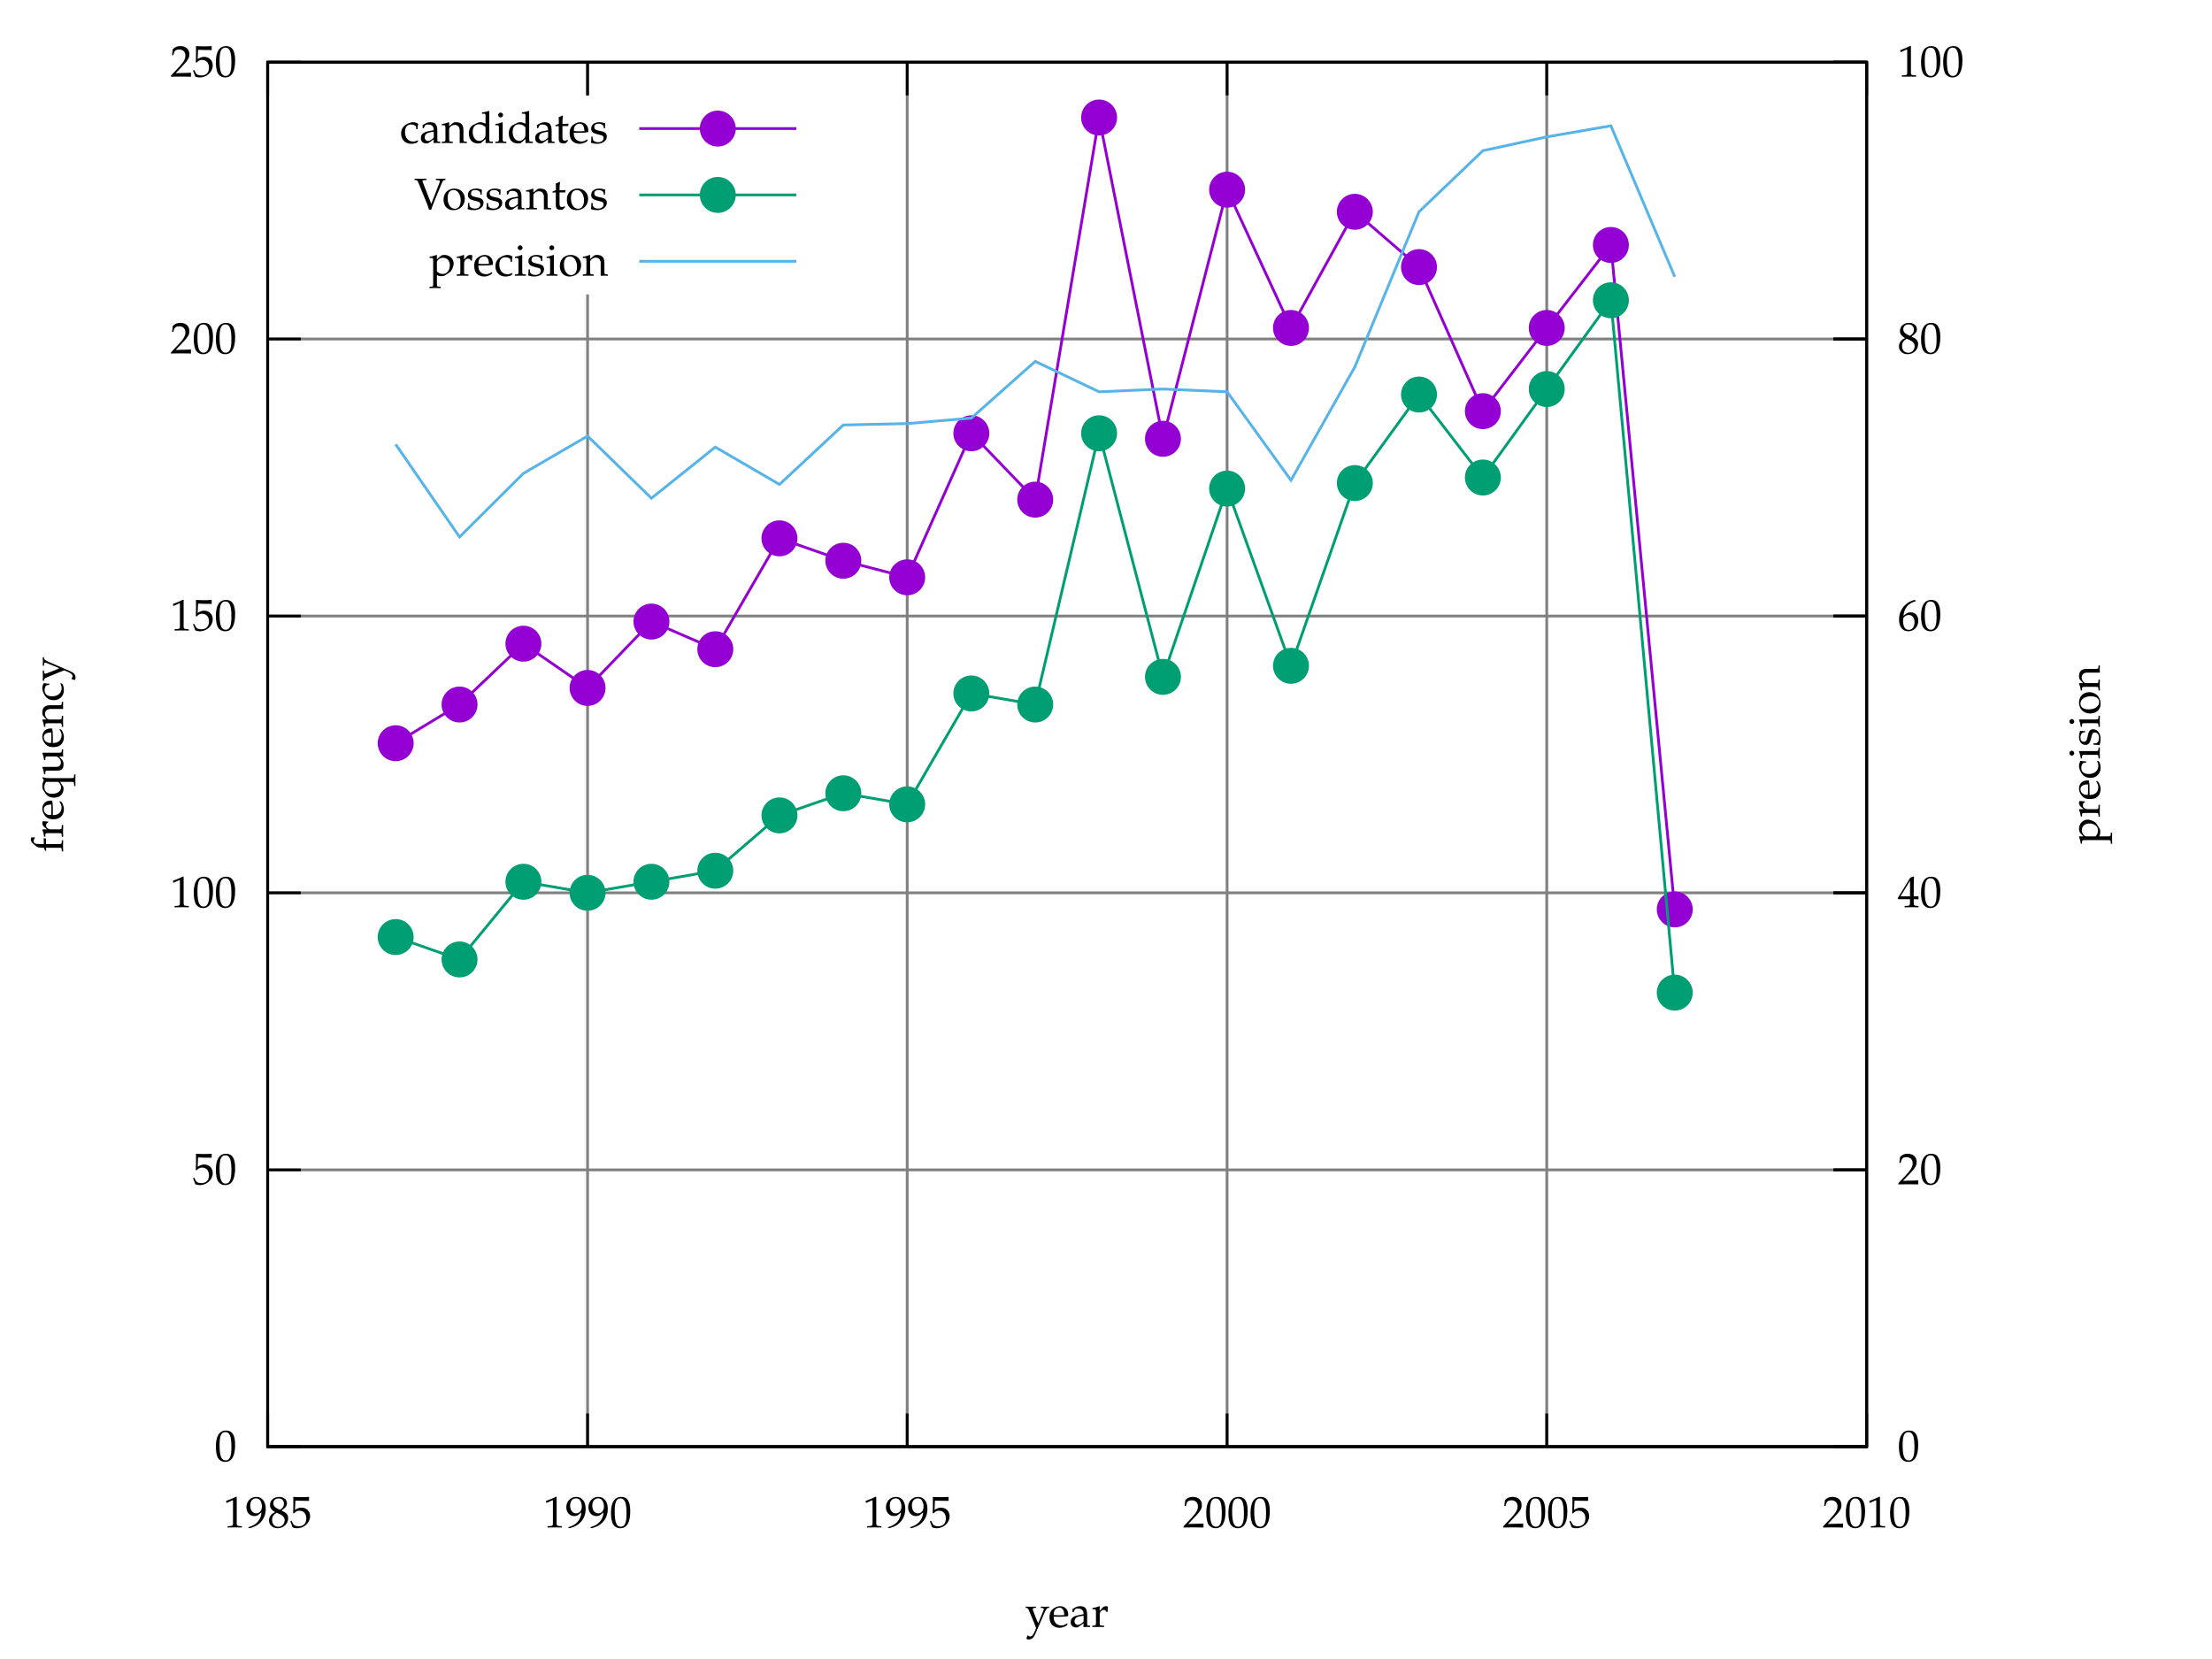
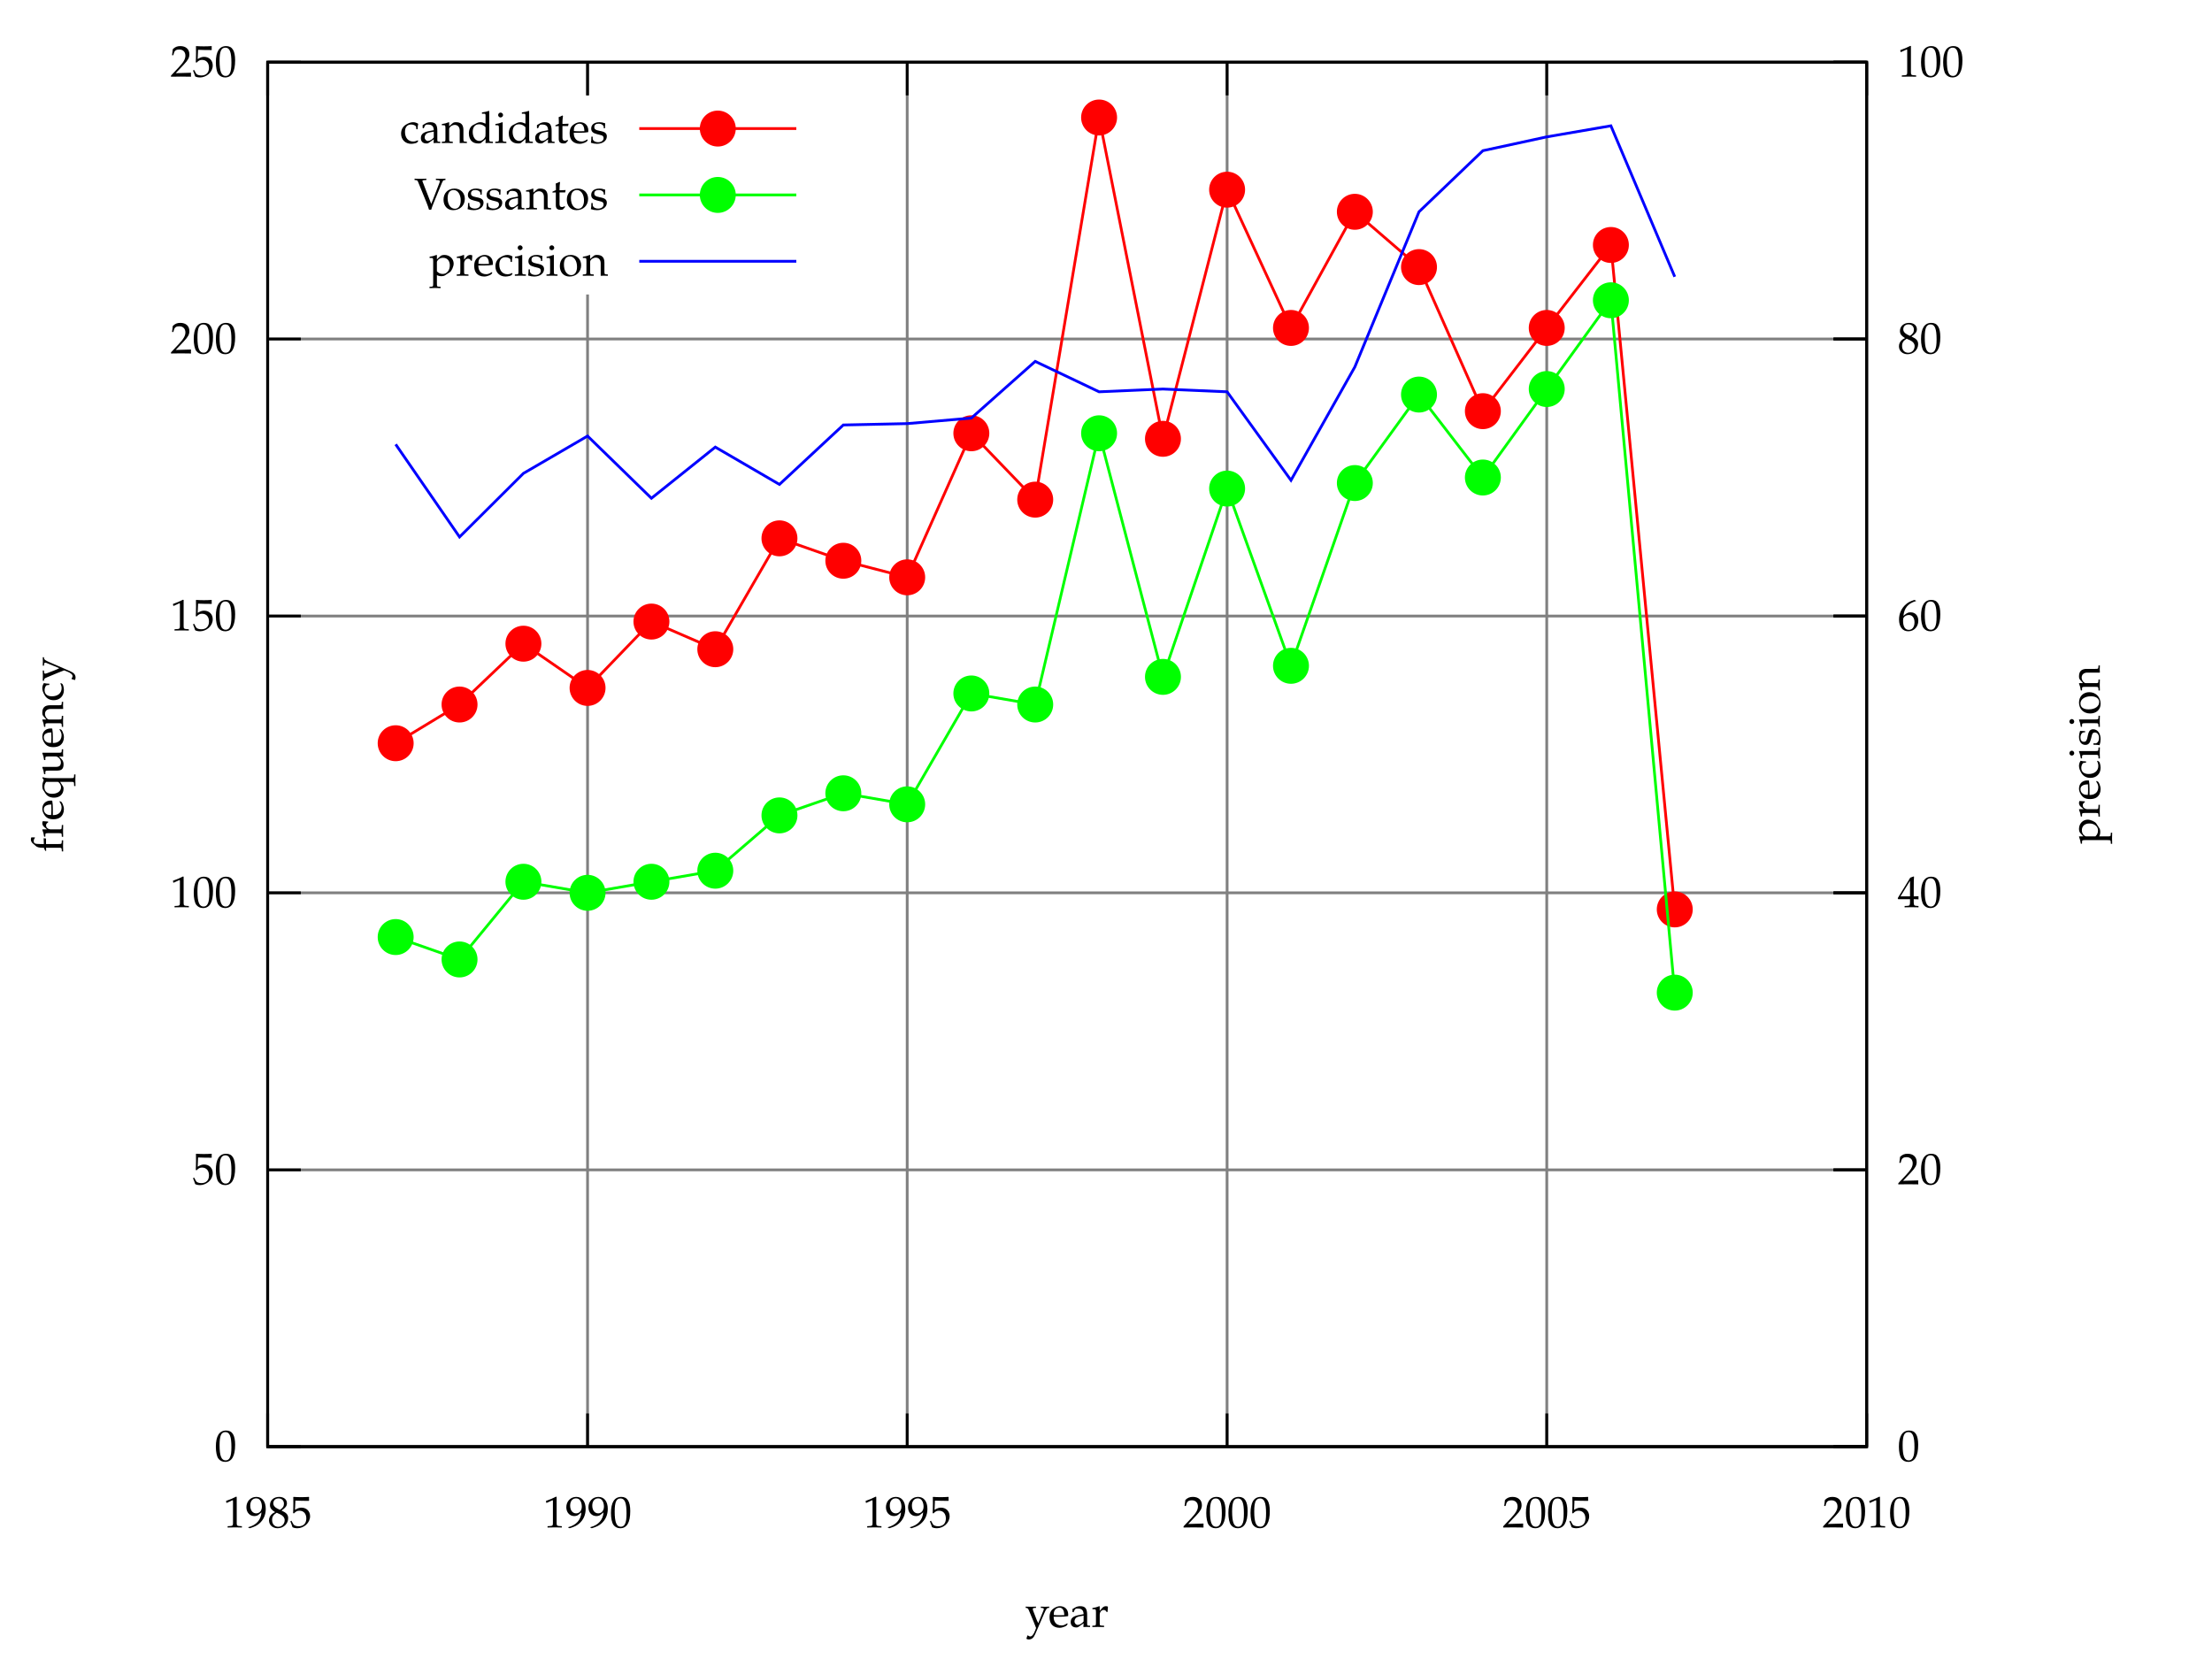
<svg xmlns="http://www.w3.org/2000/svg" xmlns:xlink="http://www.w3.org/1999/xlink" viewBox="0 0 800 600">
  <g id="gnuplot_canvas">
    <rect x="0" y="0" width="800" height="600" fill="none" />
    <defs>
      <circle id="gpDot" r="0.5" stroke-width="0.5" />
      <path id="gpPt0" stroke-width="0.167" stroke="currentColor" d="M-1,0 h2 M0,-1 v2" />
      <path id="gpPt1" stroke-width="0.167" stroke="currentColor" d="M-1,-1 L1,1 M1,-1 L-1,1" />
      <path id="gpPt2" stroke-width="0.167" stroke="currentColor" d="M-1,0 L1,0 M0,-1 L0,1 M-1,-1 L1,1 M-1,1 L1,-1" />
      <rect id="gpPt3" stroke-width="0.167" stroke="currentColor" x="-1" y="-1" width="2" height="2" />
      <rect id="gpPt4" stroke-width="0.167" stroke="currentColor" fill="currentColor" x="-1" y="-1" width="2" height="2" />
      <circle id="gpPt5" stroke-width="0.167" stroke="currentColor" cx="0" cy="0" r="1" />
      <use xlink:href="#gpPt5" id="gpPt6" fill="currentColor" stroke="none" />
      <path id="gpPt7" stroke-width="0.167" stroke="currentColor" d="M0,-1.33 L-1.33,0.67 L1.33,0.67 z" />
      <use xlink:href="#gpPt7" id="gpPt8" fill="currentColor" stroke="none" />
      <use xlink:href="#gpPt7" id="gpPt9" stroke="currentColor" transform="rotate(180)" />
      <use xlink:href="#gpPt9" id="gpPt10" fill="currentColor" stroke="none" />
      <use xlink:href="#gpPt3" id="gpPt11" stroke="currentColor" transform="rotate(45)" />
      <use xlink:href="#gpPt11" id="gpPt12" fill="currentColor" stroke="none" />
      <path id="gpPt13" stroke-width="0.167" stroke="currentColor" d="M0,1.330 L1.265,0.411 L0.782,-1.067 L-0.782,-1.076 L-1.265,0.411 z" />
      <use xlink:href="#gpPt13" id="gpPt14" fill="currentColor" stroke="none" />
      <filter id="textbox" filterUnits="objectBoundingBox" x="0" y="0" height="1" width="1">
        <feFlood flood-color="white" flood-opacity="1" result="bgnd" />
        <feComposite in="SourceGraphic" in2="bgnd" operator="atop" />
      </filter>
      <filter id="greybox" filterUnits="objectBoundingBox" x="0" y="0" height="1" width="1">
        <feFlood flood-color="lightgrey" flood-opacity="1" result="grey" />
        <feComposite in="SourceGraphic" in2="grey" operator="atop" />
      </filter>
    </defs>
-     <g fill="none" color="white" stroke="currentColor" stroke-width="1.00" stroke-linecap="butt" stroke-linejoin="miter">
+     <g fill="none" color="white" stroke="black" stroke-width="1.00" stroke-linecap="butt" stroke-linejoin="miter">
</g>
    <g fill="none" color="black" stroke="currentColor" stroke-width="1.00" stroke-linecap="butt" stroke-linejoin="miter">
</g>
    <g fill="none" color="black" stroke="currentColor" stroke-width="1.00" stroke-linecap="butt" stroke-linejoin="miter">
      <path stroke="gray" class="gridline" d="M96.8,523.2 L675.1,523.2  " />
    </g>
    <g fill="none" color="black" stroke="currentColor" stroke-width="1.00" stroke-linecap="butt" stroke-linejoin="miter">
      <path stroke="black" d="M96.8,523.2 L108.8,523.2 M675.1,523.2 L663.1,523.2  " />
      <g transform="translate(85.6,528.4)" stroke="none" fill="black" font-family="Palatino Linotype, Book Antiqua, Palatino, FreeSerif, serif" font-size="16.00" text-anchor="end">
        <text>
          <tspan font-family="Palatino Linotype, Book Antiqua, Palatino, FreeSerif, serif"> 0</tspan>
        </text>
      </g>
    </g>
    <g fill="none" color="black" stroke="currentColor" stroke-width="1.00" stroke-linecap="butt" stroke-linejoin="miter">
</g>
    <g fill="none" color="black" stroke="currentColor" stroke-width="1.00" stroke-linecap="butt" stroke-linejoin="miter">
      <path stroke="gray" class="gridline" d="M96.8,423.1 L675.1,423.1  " />
    </g>
    <g fill="none" color="black" stroke="currentColor" stroke-width="1.00" stroke-linecap="butt" stroke-linejoin="miter">
      <path stroke="black" d="M96.8,423.1 L108.8,423.1 M675.1,423.1 L663.1,423.1  " />
      <g transform="translate(85.6,428.3)" stroke="none" fill="black" font-family="Palatino Linotype, Book Antiqua, Palatino, FreeSerif, serif" font-size="16.00" text-anchor="end">
        <text>
          <tspan font-family="Palatino Linotype, Book Antiqua, Palatino, FreeSerif, serif"> 50</tspan>
        </text>
      </g>
    </g>
    <g fill="none" color="black" stroke="currentColor" stroke-width="1.00" stroke-linecap="butt" stroke-linejoin="miter">
</g>
    <g fill="none" color="black" stroke="currentColor" stroke-width="1.00" stroke-linecap="butt" stroke-linejoin="miter">
      <path stroke="gray" class="gridline" d="M96.8,322.9 L675.1,322.9  " />
    </g>
    <g fill="none" color="black" stroke="currentColor" stroke-width="1.00" stroke-linecap="butt" stroke-linejoin="miter">
      <path stroke="black" d="M96.8,322.9 L108.8,322.9 M675.1,322.9 L663.1,322.9  " />
      <g transform="translate(85.6,328.1)" stroke="none" fill="black" font-family="Palatino Linotype, Book Antiqua, Palatino, FreeSerif, serif" font-size="16.00" text-anchor="end">
        <text>
          <tspan font-family="Palatino Linotype, Book Antiqua, Palatino, FreeSerif, serif"> 100</tspan>
        </text>
      </g>
    </g>
    <g fill="none" color="black" stroke="currentColor" stroke-width="1.00" stroke-linecap="butt" stroke-linejoin="miter">
</g>
    <g fill="none" color="black" stroke="currentColor" stroke-width="1.00" stroke-linecap="butt" stroke-linejoin="miter">
      <path stroke="gray" class="gridline" d="M96.8,222.8 L675.1,222.8  " />
    </g>
    <g fill="none" color="black" stroke="currentColor" stroke-width="1.00" stroke-linecap="butt" stroke-linejoin="miter">
      <path stroke="black" d="M96.8,222.8 L108.8,222.8 M675.1,222.8 L663.1,222.8  " />
      <g transform="translate(85.6,228.0)" stroke="none" fill="black" font-family="Palatino Linotype, Book Antiqua, Palatino, FreeSerif, serif" font-size="16.00" text-anchor="end">
        <text>
          <tspan font-family="Palatino Linotype, Book Antiqua, Palatino, FreeSerif, serif"> 150</tspan>
        </text>
      </g>
    </g>
    <g fill="none" color="black" stroke="currentColor" stroke-width="1.00" stroke-linecap="butt" stroke-linejoin="miter">
</g>
    <g fill="none" color="black" stroke="currentColor" stroke-width="1.00" stroke-linecap="butt" stroke-linejoin="miter">
      <path stroke="gray" class="gridline" d="M96.8,122.6 L675.1,122.6  " />
    </g>
    <g fill="none" color="black" stroke="currentColor" stroke-width="1.00" stroke-linecap="butt" stroke-linejoin="miter">
      <path stroke="black" d="M96.8,122.6 L108.8,122.6 M675.1,122.6 L663.1,122.6  " />
      <g transform="translate(85.6,127.8)" stroke="none" fill="black" font-family="Palatino Linotype, Book Antiqua, Palatino, FreeSerif, serif" font-size="16.00" text-anchor="end">
        <text>
          <tspan font-family="Palatino Linotype, Book Antiqua, Palatino, FreeSerif, serif"> 200</tspan>
        </text>
      </g>
    </g>
    <g fill="none" color="black" stroke="currentColor" stroke-width="1.00" stroke-linecap="butt" stroke-linejoin="miter">
</g>
    <g fill="none" color="black" stroke="currentColor" stroke-width="1.00" stroke-linecap="butt" stroke-linejoin="miter">
      <path stroke="gray" class="gridline" d="M96.8,22.5 L675.1,22.5  " />
    </g>
    <g fill="none" color="black" stroke="currentColor" stroke-width="1.00" stroke-linecap="butt" stroke-linejoin="miter">
      <path stroke="black" d="M96.8,22.5 L108.8,22.5 M675.1,22.5 L663.1,22.5  " />
      <g transform="translate(85.6,27.7)" stroke="none" fill="black" font-family="Palatino Linotype, Book Antiqua, Palatino, FreeSerif, serif" font-size="16.00" text-anchor="end">
        <text>
          <tspan font-family="Palatino Linotype, Book Antiqua, Palatino, FreeSerif, serif"> 250</tspan>
        </text>
      </g>
    </g>
    <g fill="none" color="black" stroke="currentColor" stroke-width="1.00" stroke-linecap="butt" stroke-linejoin="miter">
</g>
    <g fill="none" color="black" stroke="currentColor" stroke-width="1.00" stroke-linecap="butt" stroke-linejoin="miter">
      <path stroke="gray" class="gridline" d="M96.8,523.2 L96.8,22.5  " />
    </g>
    <g fill="none" color="black" stroke="currentColor" stroke-width="1.00" stroke-linecap="butt" stroke-linejoin="miter">
      <path stroke="black" d="M96.8,523.2 L96.8,511.2 M96.8,22.5 L96.8,34.5  " />
      <g transform="translate(96.8,552.4)" stroke="none" fill="black" font-family="Palatino Linotype, Book Antiqua, Palatino, FreeSerif, serif" font-size="16.00" text-anchor="middle">
        <text>
          <tspan font-family="Palatino Linotype, Book Antiqua, Palatino, FreeSerif, serif"> 1985</tspan>
        </text>
      </g>
    </g>
    <g fill="none" color="black" stroke="currentColor" stroke-width="1.00" stroke-linecap="butt" stroke-linejoin="miter">
</g>
    <g fill="none" color="black" stroke="currentColor" stroke-width="1.00" stroke-linecap="butt" stroke-linejoin="miter">
      <path stroke="gray" class="gridline" d="M212.5,523.2 L212.5,106.5 M212.5,34.5 L212.5,22.5  " />
    </g>
    <g fill="none" color="black" stroke="currentColor" stroke-width="1.00" stroke-linecap="butt" stroke-linejoin="miter">
      <path stroke="black" d="M212.5,523.2 L212.5,511.2 M212.5,22.5 L212.5,34.5  " />
      <g transform="translate(212.5,552.4)" stroke="none" fill="black" font-family="Palatino Linotype, Book Antiqua, Palatino, FreeSerif, serif" font-size="16.00" text-anchor="middle">
        <text>
          <tspan font-family="Palatino Linotype, Book Antiqua, Palatino, FreeSerif, serif"> 1990</tspan>
        </text>
      </g>
    </g>
    <g fill="none" color="black" stroke="currentColor" stroke-width="1.00" stroke-linecap="butt" stroke-linejoin="miter">
</g>
    <g fill="none" color="black" stroke="currentColor" stroke-width="1.00" stroke-linecap="butt" stroke-linejoin="miter">
      <path stroke="gray" class="gridline" d="M328.1,523.2 L328.1,22.5  " />
    </g>
    <g fill="none" color="black" stroke="currentColor" stroke-width="1.00" stroke-linecap="butt" stroke-linejoin="miter">
      <path stroke="black" d="M328.1,523.2 L328.1,511.2 M328.1,22.5 L328.1,34.5  " />
      <g transform="translate(328.1,552.4)" stroke="none" fill="black" font-family="Palatino Linotype, Book Antiqua, Palatino, FreeSerif, serif" font-size="16.00" text-anchor="middle">
        <text>
          <tspan font-family="Palatino Linotype, Book Antiqua, Palatino, FreeSerif, serif"> 1995</tspan>
        </text>
      </g>
    </g>
    <g fill="none" color="black" stroke="currentColor" stroke-width="1.00" stroke-linecap="butt" stroke-linejoin="miter">
</g>
    <g fill="none" color="black" stroke="currentColor" stroke-width="1.00" stroke-linecap="butt" stroke-linejoin="miter">
      <path stroke="gray" class="gridline" d="M443.8,523.2 L443.8,22.5  " />
    </g>
    <g fill="none" color="black" stroke="currentColor" stroke-width="1.00" stroke-linecap="butt" stroke-linejoin="miter">
      <path stroke="black" d="M443.8,523.2 L443.8,511.2 M443.8,22.5 L443.8,34.5  " />
      <g transform="translate(443.8,552.4)" stroke="none" fill="black" font-family="Palatino Linotype, Book Antiqua, Palatino, FreeSerif, serif" font-size="16.00" text-anchor="middle">
        <text>
          <tspan font-family="Palatino Linotype, Book Antiqua, Palatino, FreeSerif, serif"> 2000</tspan>
        </text>
      </g>
    </g>
    <g fill="none" color="black" stroke="currentColor" stroke-width="1.00" stroke-linecap="butt" stroke-linejoin="miter">
</g>
    <g fill="none" color="black" stroke="currentColor" stroke-width="1.00" stroke-linecap="butt" stroke-linejoin="miter">
      <path stroke="gray" class="gridline" d="M559.4,523.2 L559.4,22.5  " />
    </g>
    <g fill="none" color="black" stroke="currentColor" stroke-width="1.00" stroke-linecap="butt" stroke-linejoin="miter">
      <path stroke="black" d="M559.4,523.2 L559.4,511.2 M559.4,22.5 L559.4,34.5  " />
      <g transform="translate(559.4,552.4)" stroke="none" fill="black" font-family="Palatino Linotype, Book Antiqua, Palatino, FreeSerif, serif" font-size="16.00" text-anchor="middle">
        <text>
          <tspan font-family="Palatino Linotype, Book Antiqua, Palatino, FreeSerif, serif"> 2005</tspan>
        </text>
      </g>
    </g>
    <g fill="none" color="black" stroke="currentColor" stroke-width="1.00" stroke-linecap="butt" stroke-linejoin="miter">
</g>
    <g fill="none" color="black" stroke="currentColor" stroke-width="1.00" stroke-linecap="butt" stroke-linejoin="miter">
      <path stroke="gray" class="gridline" d="M675.1,523.2 L675.1,22.5  " />
    </g>
    <g fill="none" color="black" stroke="currentColor" stroke-width="1.00" stroke-linecap="butt" stroke-linejoin="miter">
      <path stroke="black" d="M675.1,523.2 L675.1,511.2 M675.1,22.5 L675.1,34.5  " />
      <g transform="translate(675.1,552.4)" stroke="none" fill="black" font-family="Palatino Linotype, Book Antiqua, Palatino, FreeSerif, serif" font-size="16.00" text-anchor="middle">
        <text>
          <tspan font-family="Palatino Linotype, Book Antiqua, Palatino, FreeSerif, serif"> 2010</tspan>
        </text>
      </g>
    </g>
    <g fill="none" color="black" stroke="currentColor" stroke-width="1.00" stroke-linecap="butt" stroke-linejoin="miter">
      <path stroke="black" d="M675.1,523.2 L663.1,523.2  " />
      <g transform="translate(686.3,528.4)" stroke="none" fill="black" font-family="Palatino Linotype, Book Antiqua, Palatino, FreeSerif, serif" font-size="16.00" text-anchor="start">
        <text>
          <tspan font-family="Palatino Linotype, Book Antiqua, Palatino, FreeSerif, serif"> 0</tspan>
        </text>
      </g>
    </g>
    <g fill="none" color="black" stroke="currentColor" stroke-width="1.00" stroke-linecap="butt" stroke-linejoin="miter">
      <path stroke="black" d="M675.1,423.1 L663.1,423.1  " />
      <g transform="translate(686.3,428.3)" stroke="none" fill="black" font-family="Palatino Linotype, Book Antiqua, Palatino, FreeSerif, serif" font-size="16.00" text-anchor="start">
        <text>
          <tspan font-family="Palatino Linotype, Book Antiqua, Palatino, FreeSerif, serif"> 20</tspan>
        </text>
      </g>
    </g>
    <g fill="none" color="black" stroke="currentColor" stroke-width="1.00" stroke-linecap="butt" stroke-linejoin="miter">
      <path stroke="black" d="M675.1,322.9 L663.1,322.9  " />
      <g transform="translate(686.3,328.1)" stroke="none" fill="black" font-family="Palatino Linotype, Book Antiqua, Palatino, FreeSerif, serif" font-size="16.00" text-anchor="start">
        <text>
          <tspan font-family="Palatino Linotype, Book Antiqua, Palatino, FreeSerif, serif"> 40</tspan>
        </text>
      </g>
    </g>
    <g fill="none" color="black" stroke="currentColor" stroke-width="1.00" stroke-linecap="butt" stroke-linejoin="miter">
      <path stroke="black" d="M675.1,222.8 L663.1,222.8  " />
      <g transform="translate(686.3,228.0)" stroke="none" fill="black" font-family="Palatino Linotype, Book Antiqua, Palatino, FreeSerif, serif" font-size="16.00" text-anchor="start">
        <text>
          <tspan font-family="Palatino Linotype, Book Antiqua, Palatino, FreeSerif, serif"> 60</tspan>
        </text>
      </g>
    </g>
    <g fill="none" color="black" stroke="currentColor" stroke-width="1.00" stroke-linecap="butt" stroke-linejoin="miter">
      <path stroke="black" d="M675.1,122.6 L663.1,122.6  " />
      <g transform="translate(686.3,127.8)" stroke="none" fill="black" font-family="Palatino Linotype, Book Antiqua, Palatino, FreeSerif, serif" font-size="16.00" text-anchor="start">
        <text>
          <tspan font-family="Palatino Linotype, Book Antiqua, Palatino, FreeSerif, serif"> 80</tspan>
        </text>
      </g>
    </g>
    <g fill="none" color="black" stroke="currentColor" stroke-width="1.00" stroke-linecap="butt" stroke-linejoin="miter">
      <path stroke="black" d="M675.1,22.5 L663.1,22.5  " />
      <g transform="translate(686.3,27.7)" stroke="none" fill="black" font-family="Palatino Linotype, Book Antiqua, Palatino, FreeSerif, serif" font-size="16.00" text-anchor="start">
        <text>
          <tspan font-family="Palatino Linotype, Book Antiqua, Palatino, FreeSerif, serif"> 100</tspan>
        </text>
      </g>
    </g>
    <g fill="none" color="black" stroke="currentColor" stroke-width="1.00" stroke-linecap="butt" stroke-linejoin="miter">
</g>
    <g fill="none" color="black" stroke="currentColor" stroke-width="1.00" stroke-linecap="butt" stroke-linejoin="miter">
      <path stroke="black" d="M96.8,22.5 L96.8,523.2 L675.1,523.2 L675.1,22.5 L96.8,22.5 Z  " />
    </g>
    <g fill="none" color="black" stroke="currentColor" stroke-width="1.00" stroke-linecap="butt" stroke-linejoin="miter">
      <g transform="translate(22.8,272.9) rotate(270)" stroke="none" fill="black" font-family="Palatino Linotype, Book Antiqua, Palatino, FreeSerif, serif" font-size="16.00" text-anchor="middle">
        <text>
          <tspan font-family="Palatino Linotype, Book Antiqua, Palatino, FreeSerif, serif">frequency</tspan>
        </text>
      </g>
    </g>
    <g fill="none" color="black" stroke="currentColor" stroke-width="1.00" stroke-linecap="butt" stroke-linejoin="miter">
      <g transform="translate(759.4,272.9) rotate(270)" stroke="none" fill="black" font-family="Palatino Linotype, Book Antiqua, Palatino, FreeSerif, serif" font-size="16.00" text-anchor="middle">
        <text>
          <tspan font-family="Palatino Linotype, Book Antiqua, Palatino, FreeSerif, serif">precision</tspan>
        </text>
      </g>
    </g>
    <g fill="none" color="black" stroke="currentColor" stroke-width="1.00" stroke-linecap="butt" stroke-linejoin="miter">
      <g transform="translate(385.9,588.4)" stroke="none" fill="black" font-family="Palatino Linotype, Book Antiqua, Palatino, FreeSerif, serif" font-size="16.00" text-anchor="middle">
        <text>
          <tspan font-family="Palatino Linotype, Book Antiqua, Palatino, FreeSerif, serif">year</tspan>
        </text>
      </g>
    </g>
    <g fill="none" color="black" stroke="currentColor" stroke-width="1.00" stroke-linecap="butt" stroke-linejoin="miter">
</g>
    <g id="gnuplot_plot_1">
      <g fill="none" color="black" stroke="currentColor" stroke-width="1.00" stroke-linecap="butt" stroke-linejoin="miter">
        <g transform="translate(220.0,51.7)" stroke="none" fill="black" font-family="Palatino Linotype, Book Antiqua, Palatino, FreeSerif, serif" font-size="16.00" text-anchor="end">
          <text>
            <tspan font-family="Palatino Linotype, Book Antiqua, Palatino, FreeSerif, serif">candidates</tspan>
          </text>
        </g>
      </g>
      <g fill="none" color="black" stroke="currentColor" stroke-width="1.00" stroke-linecap="butt" stroke-linejoin="miter">
-         <path stroke="rgb(148,   0, 211)" d="M231.2,46.5 L288.0,46.5 M143.1,268.8 L166.2,254.8 L189.3,232.8 L212.5,248.8 L235.6,224.8 L258.7,234.8   L281.9,194.7 L305.0,202.8 L328.1,208.8 L351.3,156.7 L374.4,180.7 L397.5,42.5 L420.6,158.7 L443.8,68.6   L466.9,118.6 L490.0,76.6 L513.2,96.6 L536.3,148.7 L559.4,118.6 L582.6,88.6 L605.7,328.9  " />
-         <use xlink:href="#gpPt6" transform="translate(143.1,268.8) scale(6.00)" color="rgb(148,   0, 211)" />
-         <use xlink:href="#gpPt6" transform="translate(166.2,254.8) scale(6.00)" color="rgb(148,   0, 211)" />
-         <use xlink:href="#gpPt6" transform="translate(189.3,232.8) scale(6.00)" color="rgb(148,   0, 211)" />
-         <use xlink:href="#gpPt6" transform="translate(212.5,248.8) scale(6.00)" color="rgb(148,   0, 211)" />
-         <use xlink:href="#gpPt6" transform="translate(235.6,224.8) scale(6.00)" color="rgb(148,   0, 211)" />
-         <use xlink:href="#gpPt6" transform="translate(258.7,234.8) scale(6.00)" color="rgb(148,   0, 211)" />
-         <use xlink:href="#gpPt6" transform="translate(281.9,194.7) scale(6.00)" color="rgb(148,   0, 211)" />
-         <use xlink:href="#gpPt6" transform="translate(305.0,202.8) scale(6.00)" color="rgb(148,   0, 211)" />
-         <use xlink:href="#gpPt6" transform="translate(328.1,208.8) scale(6.00)" color="rgb(148,   0, 211)" />
-         <use xlink:href="#gpPt6" transform="translate(351.3,156.7) scale(6.00)" color="rgb(148,   0, 211)" />
-         <use xlink:href="#gpPt6" transform="translate(374.4,180.7) scale(6.00)" color="rgb(148,   0, 211)" />
-         <use xlink:href="#gpPt6" transform="translate(397.5,42.5) scale(6.00)" color="rgb(148,   0, 211)" />
-         <use xlink:href="#gpPt6" transform="translate(420.6,158.7) scale(6.00)" color="rgb(148,   0, 211)" />
-         <use xlink:href="#gpPt6" transform="translate(443.8,68.6) scale(6.00)" color="rgb(148,   0, 211)" />
-         <use xlink:href="#gpPt6" transform="translate(466.9,118.6) scale(6.00)" color="rgb(148,   0, 211)" />
-         <use xlink:href="#gpPt6" transform="translate(490.0,76.6) scale(6.00)" color="rgb(148,   0, 211)" />
-         <use xlink:href="#gpPt6" transform="translate(513.2,96.6) scale(6.00)" color="rgb(148,   0, 211)" />
-         <use xlink:href="#gpPt6" transform="translate(536.3,148.7) scale(6.00)" color="rgb(148,   0, 211)" />
-         <use xlink:href="#gpPt6" transform="translate(559.4,118.6) scale(6.00)" color="rgb(148,   0, 211)" />
-         <use xlink:href="#gpPt6" transform="translate(582.6,88.6) scale(6.00)" color="rgb(148,   0, 211)" />
-         <use xlink:href="#gpPt6" transform="translate(605.7,328.9) scale(6.00)" color="rgb(148,   0, 211)" />
-         <use xlink:href="#gpPt6" transform="translate(259.6,46.5) scale(6.00)" color="rgb(148,   0, 211)" />
+         <path stroke="rgb(255,   0,   0)" d="M231.2,46.5 L288.0,46.5 M143.1,268.8 L166.2,254.8 L189.3,232.8 L212.5,248.8 L235.6,224.8 L258.7,234.8   L281.9,194.7 L305.0,202.8 L328.1,208.8 L351.3,156.7 L374.4,180.7 L397.5,42.5 L420.6,158.7 L443.8,68.6   L466.9,118.6 L490.0,76.6 L513.2,96.6 L536.3,148.7 L559.4,118.6 L582.6,88.6 L605.7,328.9  " />
+         <use xlink:href="#gpPt6" transform="translate(143.1,268.8) scale(6.00)" color="rgb(255,   0,   0)" />
+         <use xlink:href="#gpPt6" transform="translate(166.2,254.8) scale(6.00)" color="rgb(255,   0,   0)" />
+         <use xlink:href="#gpPt6" transform="translate(189.3,232.8) scale(6.00)" color="rgb(255,   0,   0)" />
+         <use xlink:href="#gpPt6" transform="translate(212.5,248.8) scale(6.00)" color="rgb(255,   0,   0)" />
+         <use xlink:href="#gpPt6" transform="translate(235.6,224.8) scale(6.00)" color="rgb(255,   0,   0)" />
+         <use xlink:href="#gpPt6" transform="translate(258.7,234.8) scale(6.00)" color="rgb(255,   0,   0)" />
+         <use xlink:href="#gpPt6" transform="translate(281.9,194.7) scale(6.00)" color="rgb(255,   0,   0)" />
+         <use xlink:href="#gpPt6" transform="translate(305.0,202.8) scale(6.00)" color="rgb(255,   0,   0)" />
+         <use xlink:href="#gpPt6" transform="translate(328.1,208.8) scale(6.00)" color="rgb(255,   0,   0)" />
+         <use xlink:href="#gpPt6" transform="translate(351.3,156.7) scale(6.00)" color="rgb(255,   0,   0)" />
+         <use xlink:href="#gpPt6" transform="translate(374.4,180.7) scale(6.00)" color="rgb(255,   0,   0)" />
+         <use xlink:href="#gpPt6" transform="translate(397.5,42.5) scale(6.00)" color="rgb(255,   0,   0)" />
+         <use xlink:href="#gpPt6" transform="translate(420.6,158.7) scale(6.00)" color="rgb(255,   0,   0)" />
+         <use xlink:href="#gpPt6" transform="translate(443.8,68.6) scale(6.00)" color="rgb(255,   0,   0)" />
+         <use xlink:href="#gpPt6" transform="translate(466.9,118.6) scale(6.00)" color="rgb(255,   0,   0)" />
+         <use xlink:href="#gpPt6" transform="translate(490.0,76.6) scale(6.00)" color="rgb(255,   0,   0)" />
+         <use xlink:href="#gpPt6" transform="translate(513.2,96.6) scale(6.00)" color="rgb(255,   0,   0)" />
+         <use xlink:href="#gpPt6" transform="translate(536.3,148.7) scale(6.00)" color="rgb(255,   0,   0)" />
+         <use xlink:href="#gpPt6" transform="translate(559.4,118.6) scale(6.00)" color="rgb(255,   0,   0)" />
+         <use xlink:href="#gpPt6" transform="translate(582.6,88.6) scale(6.00)" color="rgb(255,   0,   0)" />
+         <use xlink:href="#gpPt6" transform="translate(605.7,328.9) scale(6.00)" color="rgb(255,   0,   0)" />
+         <use xlink:href="#gpPt6" transform="translate(259.6,46.5) scale(6.00)" color="rgb(255,   0,   0)" />
      </g>
    </g>
    <g id="gnuplot_plot_2">
      <g fill="none" color="black" stroke="currentColor" stroke-width="1.00" stroke-linecap="butt" stroke-linejoin="miter">
        <g transform="translate(220.0,75.7)" stroke="none" fill="black" font-family="Palatino Linotype, Book Antiqua, Palatino, FreeSerif, serif" font-size="16.00" text-anchor="end">
          <text>
            <tspan font-family="Palatino Linotype, Book Antiqua, Palatino, FreeSerif, serif">Vossantos</tspan>
          </text>
        </g>
      </g>
      <g fill="none" color="black" stroke="currentColor" stroke-width="1.00" stroke-linecap="butt" stroke-linejoin="miter">
-         <path stroke="rgb(  0, 158, 115)" d="M231.2,70.5 L288.0,70.5 M143.1,338.9 L166.2,347.0 L189.3,318.9 L212.5,322.9 L235.6,318.9 L258.7,314.9   L281.9,294.9 L305.0,286.9 L328.1,290.9 L351.3,250.8 L374.4,254.8 L397.5,156.7 L420.6,244.8 L443.8,176.7   L466.9,240.8 L490.0,174.7 L513.2,142.7 L536.3,172.7 L559.4,140.7 L582.6,108.6 L605.7,359.0  " />
-         <use xlink:href="#gpPt6" transform="translate(143.1,338.9) scale(6.00)" color="rgb(  0, 158, 115)" />
-         <use xlink:href="#gpPt6" transform="translate(166.2,347.0) scale(6.00)" color="rgb(  0, 158, 115)" />
-         <use xlink:href="#gpPt6" transform="translate(189.3,318.9) scale(6.00)" color="rgb(  0, 158, 115)" />
-         <use xlink:href="#gpPt6" transform="translate(212.5,322.9) scale(6.00)" color="rgb(  0, 158, 115)" />
-         <use xlink:href="#gpPt6" transform="translate(235.6,318.9) scale(6.00)" color="rgb(  0, 158, 115)" />
-         <use xlink:href="#gpPt6" transform="translate(258.7,314.9) scale(6.00)" color="rgb(  0, 158, 115)" />
-         <use xlink:href="#gpPt6" transform="translate(281.9,294.9) scale(6.00)" color="rgb(  0, 158, 115)" />
-         <use xlink:href="#gpPt6" transform="translate(305.0,286.9) scale(6.00)" color="rgb(  0, 158, 115)" />
-         <use xlink:href="#gpPt6" transform="translate(328.1,290.9) scale(6.00)" color="rgb(  0, 158, 115)" />
-         <use xlink:href="#gpPt6" transform="translate(351.3,250.8) scale(6.00)" color="rgb(  0, 158, 115)" />
-         <use xlink:href="#gpPt6" transform="translate(374.4,254.8) scale(6.00)" color="rgb(  0, 158, 115)" />
-         <use xlink:href="#gpPt6" transform="translate(397.5,156.7) scale(6.00)" color="rgb(  0, 158, 115)" />
-         <use xlink:href="#gpPt6" transform="translate(420.6,244.8) scale(6.00)" color="rgb(  0, 158, 115)" />
-         <use xlink:href="#gpPt6" transform="translate(443.8,176.7) scale(6.00)" color="rgb(  0, 158, 115)" />
-         <use xlink:href="#gpPt6" transform="translate(466.9,240.8) scale(6.00)" color="rgb(  0, 158, 115)" />
-         <use xlink:href="#gpPt6" transform="translate(490.0,174.7) scale(6.00)" color="rgb(  0, 158, 115)" />
-         <use xlink:href="#gpPt6" transform="translate(513.2,142.7) scale(6.00)" color="rgb(  0, 158, 115)" />
-         <use xlink:href="#gpPt6" transform="translate(536.3,172.7) scale(6.00)" color="rgb(  0, 158, 115)" />
-         <use xlink:href="#gpPt6" transform="translate(559.4,140.7) scale(6.00)" color="rgb(  0, 158, 115)" />
-         <use xlink:href="#gpPt6" transform="translate(582.6,108.6) scale(6.00)" color="rgb(  0, 158, 115)" />
-         <use xlink:href="#gpPt6" transform="translate(605.7,359.0) scale(6.00)" color="rgb(  0, 158, 115)" />
-         <use xlink:href="#gpPt6" transform="translate(259.6,70.5) scale(6.00)" color="rgb(  0, 158, 115)" />
+         <path stroke="rgb(  0, 255,   0)" d="M231.2,70.5 L288.0,70.5 M143.1,338.9 L166.2,347.0 L189.3,318.9 L212.5,322.9 L235.6,318.9 L258.7,314.9   L281.9,294.9 L305.0,286.9 L328.1,290.9 L351.3,250.8 L374.4,254.8 L397.5,156.7 L420.6,244.8 L443.8,176.7   L466.9,240.8 L490.0,174.7 L513.2,142.7 L536.3,172.7 L559.4,140.7 L582.6,108.6 L605.7,359.0  " />
+         <use xlink:href="#gpPt6" transform="translate(143.1,338.9) scale(6.00)" color="rgb(  0, 255,   0)" />
+         <use xlink:href="#gpPt6" transform="translate(166.2,347.0) scale(6.00)" color="rgb(  0, 255,   0)" />
+         <use xlink:href="#gpPt6" transform="translate(189.3,318.9) scale(6.00)" color="rgb(  0, 255,   0)" />
+         <use xlink:href="#gpPt6" transform="translate(212.5,322.9) scale(6.00)" color="rgb(  0, 255,   0)" />
+         <use xlink:href="#gpPt6" transform="translate(235.6,318.9) scale(6.00)" color="rgb(  0, 255,   0)" />
+         <use xlink:href="#gpPt6" transform="translate(258.7,314.9) scale(6.00)" color="rgb(  0, 255,   0)" />
+         <use xlink:href="#gpPt6" transform="translate(281.9,294.9) scale(6.00)" color="rgb(  0, 255,   0)" />
+         <use xlink:href="#gpPt6" transform="translate(305.0,286.9) scale(6.00)" color="rgb(  0, 255,   0)" />
+         <use xlink:href="#gpPt6" transform="translate(328.1,290.9) scale(6.00)" color="rgb(  0, 255,   0)" />
+         <use xlink:href="#gpPt6" transform="translate(351.3,250.8) scale(6.00)" color="rgb(  0, 255,   0)" />
+         <use xlink:href="#gpPt6" transform="translate(374.4,254.8) scale(6.00)" color="rgb(  0, 255,   0)" />
+         <use xlink:href="#gpPt6" transform="translate(397.5,156.7) scale(6.00)" color="rgb(  0, 255,   0)" />
+         <use xlink:href="#gpPt6" transform="translate(420.6,244.8) scale(6.00)" color="rgb(  0, 255,   0)" />
+         <use xlink:href="#gpPt6" transform="translate(443.8,176.7) scale(6.00)" color="rgb(  0, 255,   0)" />
+         <use xlink:href="#gpPt6" transform="translate(466.9,240.8) scale(6.00)" color="rgb(  0, 255,   0)" />
+         <use xlink:href="#gpPt6" transform="translate(490.0,174.7) scale(6.00)" color="rgb(  0, 255,   0)" />
+         <use xlink:href="#gpPt6" transform="translate(513.2,142.7) scale(6.00)" color="rgb(  0, 255,   0)" />
+         <use xlink:href="#gpPt6" transform="translate(536.3,172.7) scale(6.00)" color="rgb(  0, 255,   0)" />
+         <use xlink:href="#gpPt6" transform="translate(559.4,140.7) scale(6.00)" color="rgb(  0, 255,   0)" />
+         <use xlink:href="#gpPt6" transform="translate(582.6,108.6) scale(6.00)" color="rgb(  0, 255,   0)" />
+         <use xlink:href="#gpPt6" transform="translate(605.7,359.0) scale(6.00)" color="rgb(  0, 255,   0)" />
+         <use xlink:href="#gpPt6" transform="translate(259.6,70.5) scale(6.00)" color="rgb(  0, 255,   0)" />
      </g>
    </g>
    <g id="gnuplot_plot_3">
      <g fill="none" color="black" stroke="currentColor" stroke-width="1.00" stroke-linecap="butt" stroke-linejoin="miter">
        <g transform="translate(220.0,99.7)" stroke="none" fill="black" font-family="Palatino Linotype, Book Antiqua, Palatino, FreeSerif, serif" font-size="16.00" text-anchor="end">
          <text>
            <tspan font-family="Palatino Linotype, Book Antiqua, Palatino, FreeSerif, serif">precision</tspan>
          </text>
        </g>
      </g>
      <g fill="none" color="black" stroke="currentColor" stroke-width="1.00" stroke-linecap="butt" stroke-linejoin="miter">
-         <path stroke="rgb( 86, 180, 233)" d="M231.2,94.5 L288.0,94.5 M143.1,160.7 L166.2,194.2 L189.3,171.2 L212.5,157.7 L235.6,180.2 L258.7,161.7   L281.9,175.2 L305.0,153.7 L328.1,153.2 L351.3,151.2 L374.4,130.7 L397.5,141.7 L420.6,140.7 L443.8,141.7   L466.9,173.7 L490.0,132.7 L513.2,76.6 L536.3,54.5 L559.4,49.5 L582.6,45.5 L605.7,100.1  " />
-       </g>
-     </g>
-     <g fill="none" color="white" stroke="rgb( 86, 180, 233)" stroke-width="2.00" stroke-linecap="butt" stroke-linejoin="miter">
+         <path stroke="rgb(  0,   0, 255)" d="M231.2,94.5 L288.0,94.5 M143.1,160.7 L166.2,194.2 L189.3,171.2 L212.5,157.7 L235.6,180.2 L258.7,161.7   L281.9,175.2 L305.0,153.7 L328.1,153.2 L351.3,151.2 L374.4,130.7 L397.5,141.7 L420.6,140.7 L443.8,141.7   L466.9,173.7 L490.0,132.7 L513.2,76.6 L536.3,54.5 L559.4,49.5 L582.6,45.5 L605.7,100.1  " />
+       </g>
+     </g>
+     <g fill="none" color="white" stroke="rgb(  0,   0, 255)" stroke-width="2.00" stroke-linecap="butt" stroke-linejoin="miter">
</g>
    <g fill="none" color="black" stroke="currentColor" stroke-width="2.00" stroke-linecap="butt" stroke-linejoin="miter">
</g>
    <g fill="none" color="black" stroke="black" stroke-width="1.00" stroke-linecap="butt" stroke-linejoin="miter">
</g>
    <g fill="none" color="black" stroke="currentColor" stroke-width="1.00" stroke-linecap="butt" stroke-linejoin="miter">
      <path stroke="black" d="M96.8,22.5 L96.8,523.2 L675.1,523.2 L675.1,22.5 L96.8,22.5 Z  " />
    </g>
    <g fill="none" color="black" stroke="currentColor" stroke-width="1.00" stroke-linecap="butt" stroke-linejoin="miter">
</g>
  </g>
</svg>
